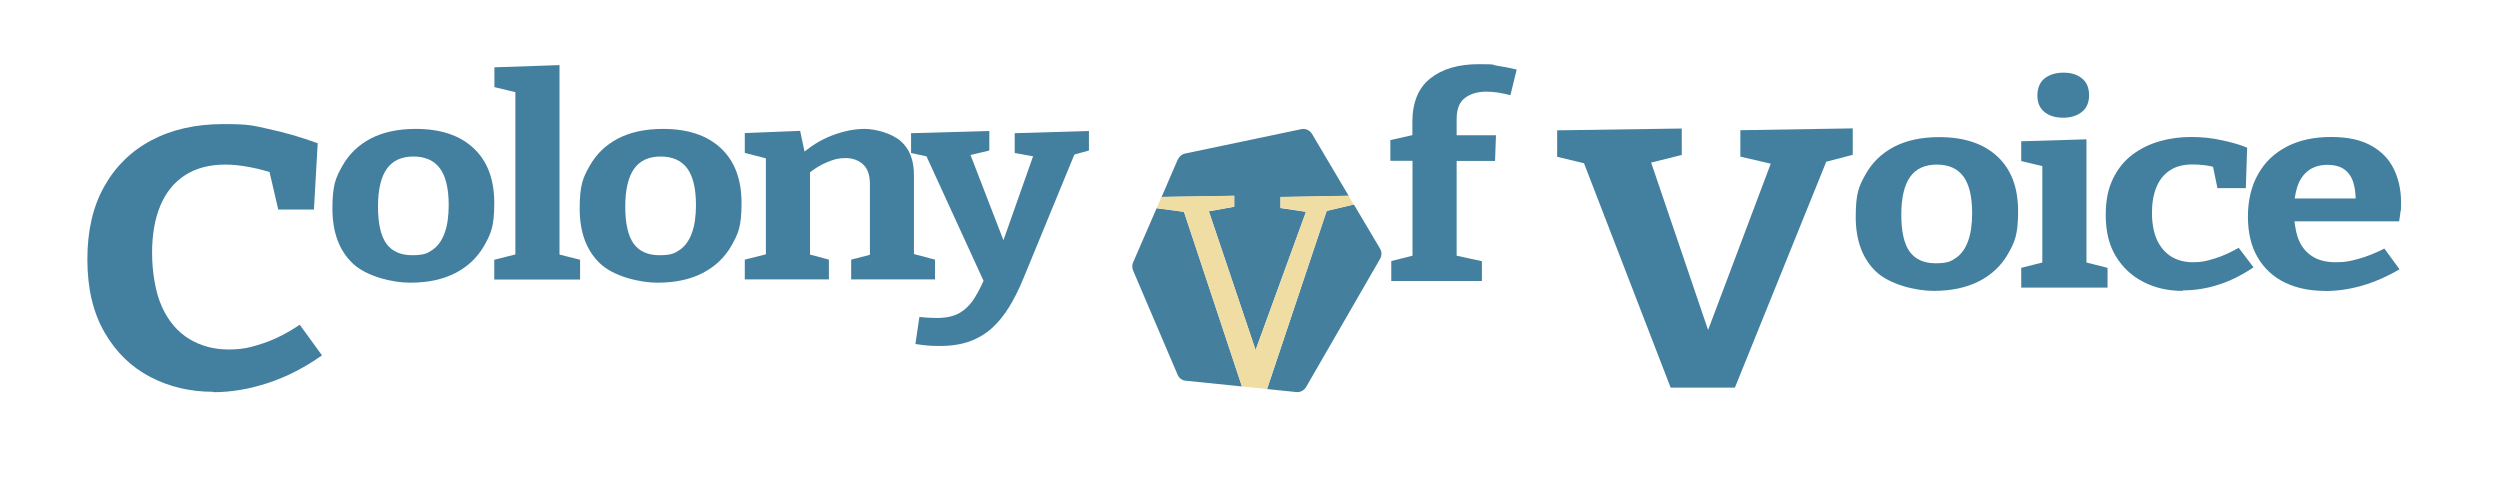
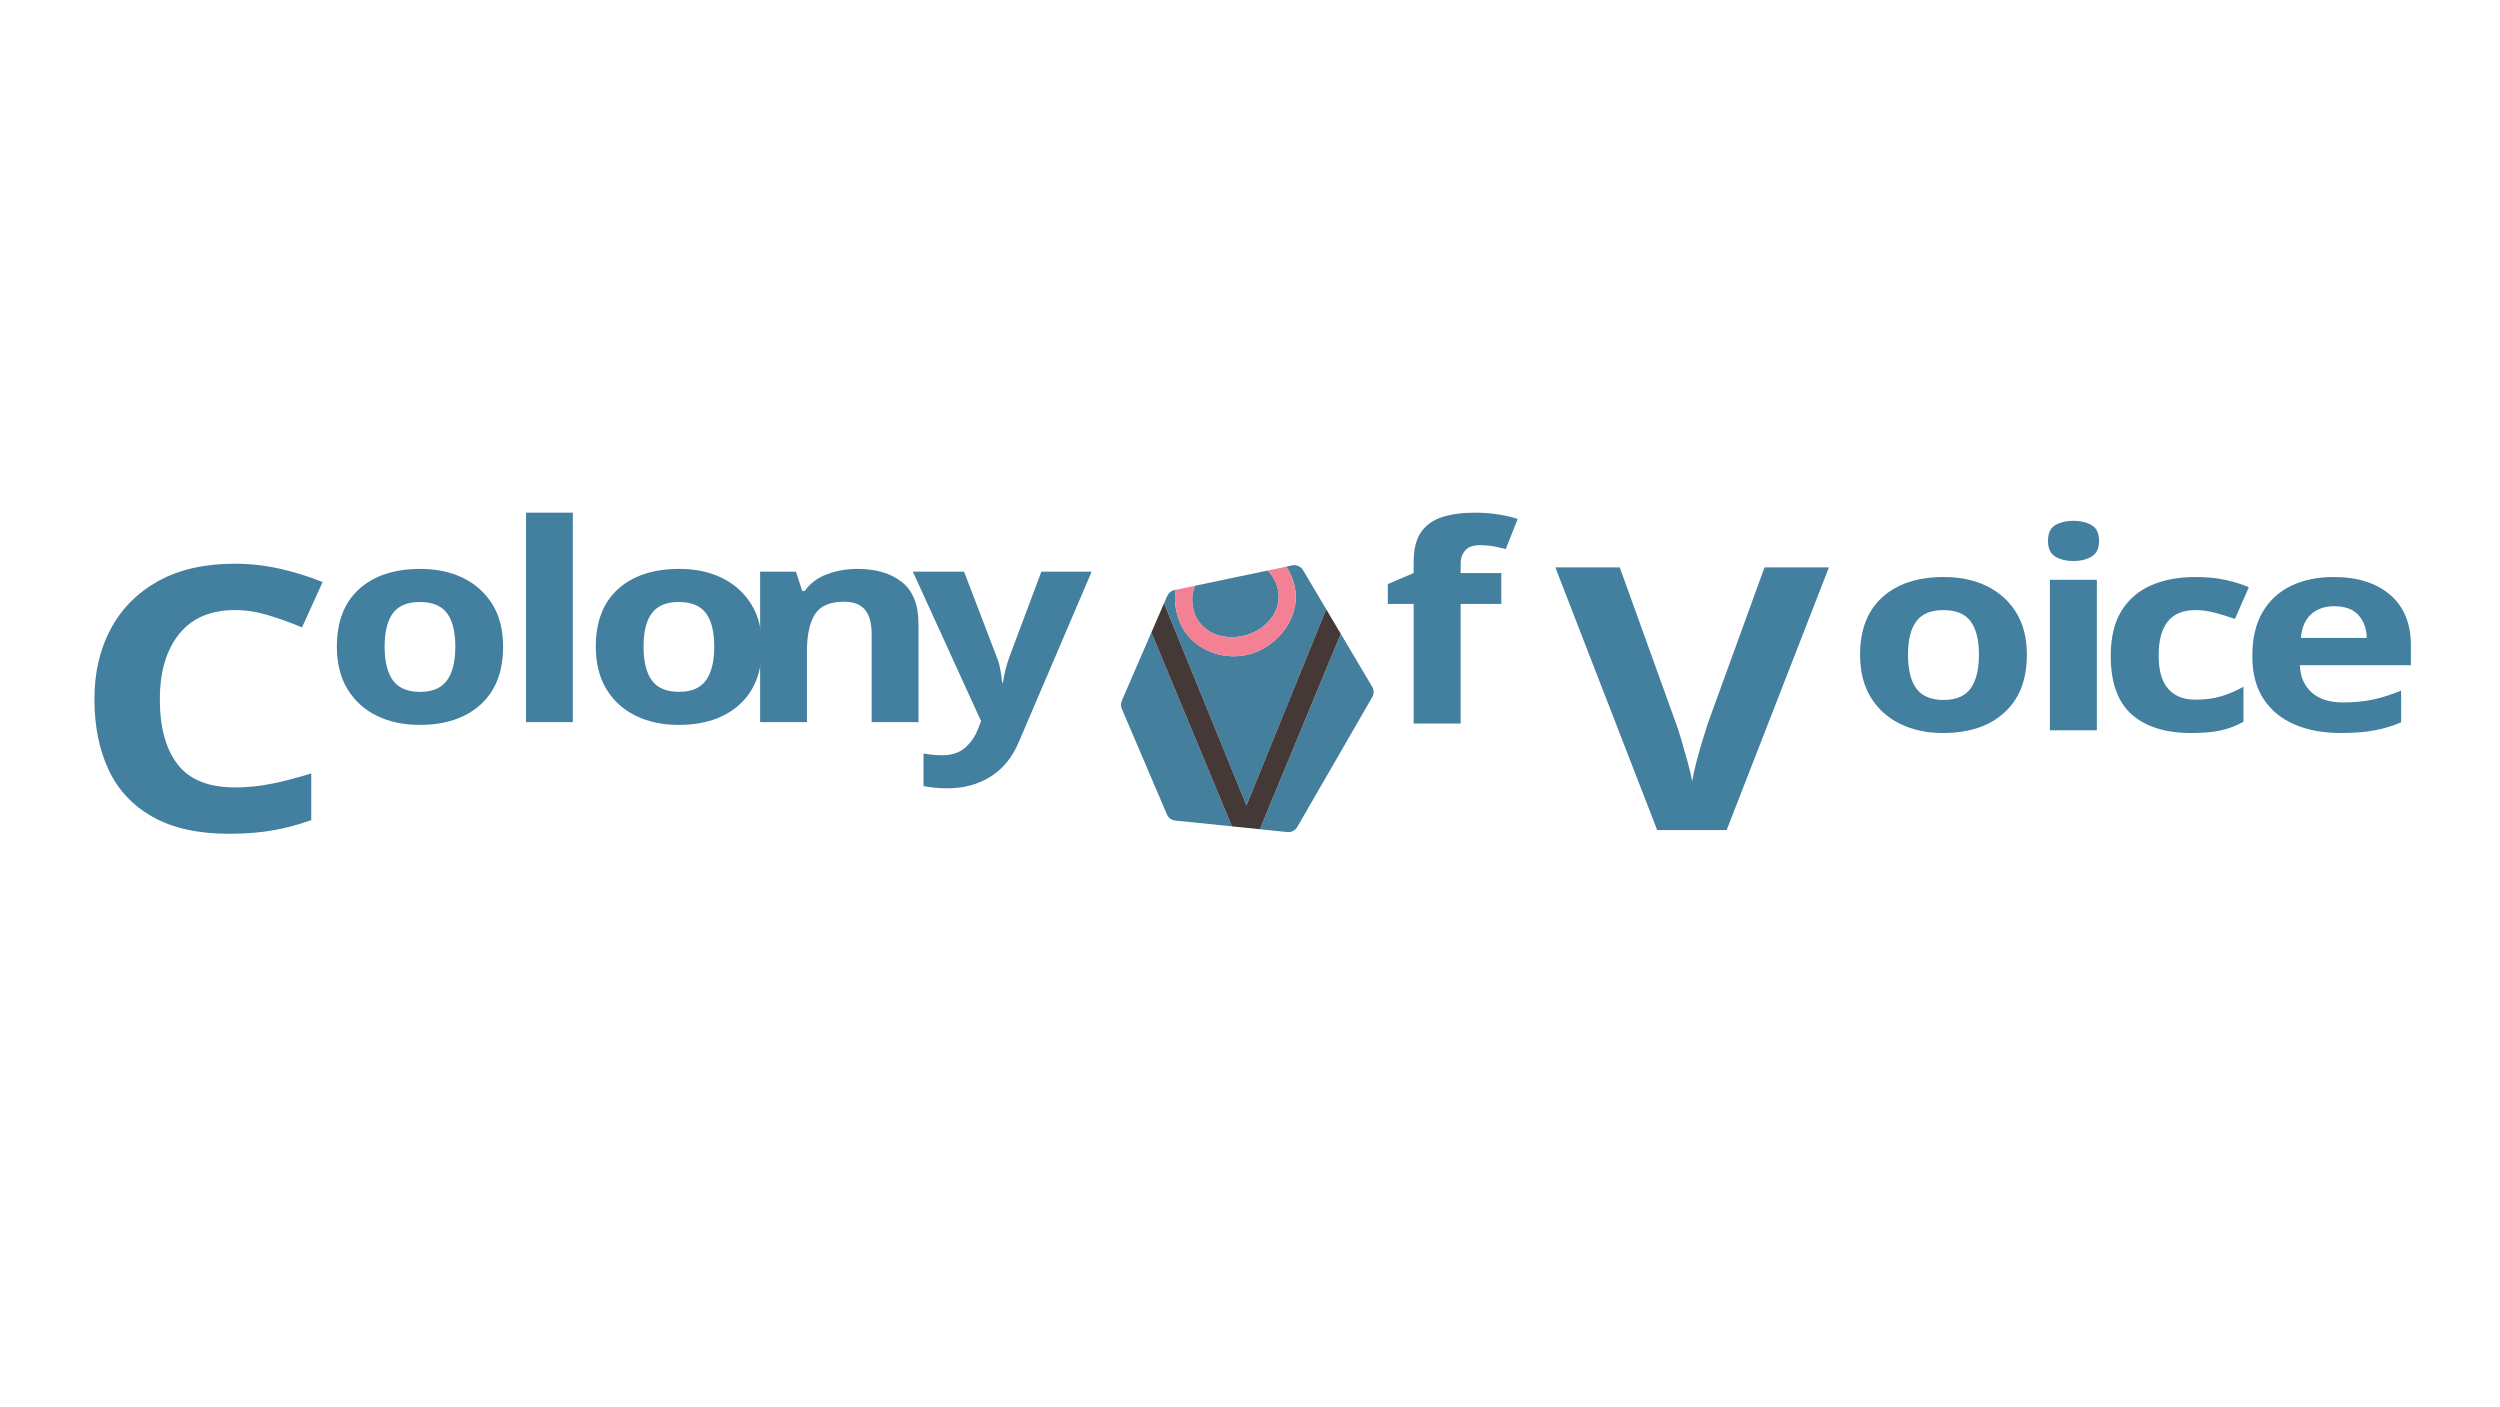
- <svg xmlns="http://www.w3.org/2000/svg" id="Layer_1" version="1.1" viewBox="0 0 1920 382.1">
+ <svg xmlns="http://www.w3.org/2000/svg" id="cov_logoMark" width="1920" height="1080" viewBox="0 0 1920 1080">
  <defs>
    <style>
-       .st0 {
+       .cls-1, .cls-2, .cls-3, .cls-4 {
        fill: #437f9e;
+         font-family: Bitter-Bold, Bitter;
+         font-variation-settings: 'wght' 700;
+         font-weight: 700;
      }

-       .st1 {
-         isolation: isolate;
+       .cls-1, .cls-5 {
+         letter-spacing: -.05em;
      }

-       .st2 {
+       .cls-1, .cls-4 {
+         font-size: 211.69px;
+       }
+ 
+       .cls-6 {
        fill: #447f9e;
      }

-       .st3 {
-         fill: #f0dda3;
+       .cls-7 {
+         fill: #453938;
+       }
+ 
+       .cls-2 {
+         letter-spacing: -.05em;
+       }
+ 
+       .cls-2, .cls-3 {
+         font-size: 282.56px;
+       }
+ 
+       .cls-3 {
+         letter-spacing: -.05em;
+       }
+ 
+       .cls-8 {
+         letter-spacing: -.08em;
+       }
+ 
+       .cls-9 {
+         letter-spacing: -.07em;
+       }
+ 
+       .cls-10 {
+         fill: #f38093;
      }
    </style>
  </defs>
-   <g class="st1">
-     <g id="cov_logoMark">
-       <g>
-         <g id="logoGroup">
-           <path class="st2" d="M904.6,122.3l-12.5,29,55.8-.9v8.4l-19.5,3.5,35.9,106.6,38.7-106.2-19.6-2.9v-8.4l52.2-1h.2l-28.2-47.6c-1.7-2.8-5-4.3-8.2-3.6l-89.2,18.7c-.6.1-1.2.3-1.8.6-1.6.8-3,2.2-3.7,3.9h0Z" />
-           <path class="st2" d="M888.3,159.9l-18.1,41.7c-.8,1.9-.8,4.1,0,6.1l34.2,80.1c1.1,2.6,3.5,4.4,6.3,4.6l43.1,4.4-44.5-134.1-21-2.8h0Z" />
-           <path class="st2" d="M1059.9,191l-20.1-33.9h-.2s-20.7,4.9-20.7,4.9l-45.8,136.8,22.5,2.3c1.5.1,2.9-.1,4.2-.8,1.3-.7,2.5-1.7,3.3-3.1l56.8-98.4c1.4-2.4,1.4-5.4,0-7.8h0Z" />
-           <polygon class="st3" points="973.1 298.8 1018.9 161.9 1039.6 157.1 1035.6 150.3 983.4 151.2 983.4 159.6 1003 162.6 964.3 268.8 928.4 162.2 947.9 158.7 947.9 150.3 892 151.2 888.3 159.9 909.3 162.7 953.8 296.8 973.1 298.8" />
-         </g>
-         <g class="st1">
-           <g class="st1">
-             <path class="st0" d="M1283.1,297.8l-68.5-177.4,10.7,7.1-29.4-7.1v-20.3l95.7-1.4v20.3l-31.7,7.9,5.5-9.9,49.5,145.5h-6.5l54-143.3,3.6,7.9-29.4-6.8v-20.3l86.3-1.4v20.3l-29.1,7.6,10.7-7.1-72.1,178.3h-49.1Z" />
-           </g>
-         </g>
-         <g class="st1">
-           <g class="st1">
-             <path class="st0" d="M1489.3,105.3c19,0,33.9,4.9,44.6,14.8,10.7,9.9,16,23.9,16,42.1s-2.6,23.6-7.7,32.7c-5.2,9.1-12.6,16.1-22.3,21.1-9.7,4.9-21.3,7.4-34.9,7.4s-33.8-4.9-44.2-14.8c-10.4-9.9-15.6-23.9-15.6-42.1s2.5-23.6,7.6-32.7c5.1-9.1,12.4-16.1,21.9-21.1,9.5-4.9,21.1-7.4,34.6-7.4ZM1487.6,126.4c-9.2,0-16.1,3.1-20.6,9.4-4.5,6.3-6.8,16-6.8,29.1s2.2,22.6,6.5,28.5c4.4,5.9,11,8.8,19.9,8.8s11.7-1.4,15.7-4.2c4-2.8,7.1-7.1,9.2-12.9,2.1-5.8,3.1-12.9,3.1-21.4,0-12.8-2.3-22.3-6.8-28.3-4.5-6-11.3-9-20.3-9Z" />
-             <path class="st0" d="M1602.4,203.5l-2.4-2.5,18.6,4.7v15.2h-66.3v-15.2l18.6-4.7-2.4,2.5v-77.3l2.2,1.9-18.4-4.4v-15.2l50.1-1.5v96.5ZM1584.5,90.4c-6,0-10.8-1.5-14.4-4.4-3.6-3-5.4-7.2-5.4-12.7s1.9-10.3,5.7-13.2c3.8-2.9,8.6-4.3,14.4-4.3s10.3,1.4,14,4.3c3.7,2.9,5.6,7.2,5.6,13s-1.9,10.1-5.7,13c-3.8,2.9-8.5,4.3-14.2,4.3Z" />
-           </g>
-           <g class="st1">
-             <path class="st0" d="M1676.2,223.4c-11.1,0-21.2-2.3-30.1-6.9-9-4.6-16-11.2-21.2-19.8-5.2-8.6-7.7-19.1-7.7-31.3s1.9-20.5,5.6-28.2c3.7-7.6,8.7-13.8,15-18.5,6.3-4.7,13.3-8.1,21.1-10.3s15.7-3.2,24-3.2,15.6.8,23.5,2.5c7.9,1.7,14.4,3.6,19.4,5.7l-1,31.1h-21.8l-3.6-17.4,2.7,1.7c-2.4-.8-5.4-1.5-8.8-1.9-3.5-.4-6.7-.6-9.6-.6-6.9,0-12.7,1.5-17.3,4.6-4.6,3-8,7.3-10.3,12.9-2.3,5.6-3.4,12.2-3.4,19.8s1.3,15.1,3.9,20.7c2.6,5.6,6.3,9.9,11,12.8,4.8,2.9,10.3,4.3,16.6,4.3s10.5-.9,16.5-2.8c6-1.8,12.2-4.6,18.6-8.3l11.4,15c-9,6.1-18.1,10.6-27.1,13.4-9,2.9-18.1,4.3-27.1,4.3Z" />
-           </g>
-           <g class="st1">
-             <path class="st0" d="M1785.5,223.4c-11.8,0-22.1-2.2-30.9-6.5-8.8-4.3-15.7-10.7-20.7-19.2-5-8.5-7.5-18.9-7.5-31.3s2.6-23.6,7.9-32.8c5.2-9.2,12.6-16.2,22.2-21.1,9.5-4.9,20.7-7.3,33.7-7.3s22.8,2.2,30.8,6.6c7.9,4.4,13.7,10.3,17.4,17.9,3.7,7.6,5.6,16.1,5.6,25.5s-.1,4.8-.4,7.1c-.2,2.3-.6,4.9-1.1,7.7h-88.6v-17.6h59.6l-4.4,2.8c.2-5.6-.4-10.6-1.7-14.9-1.3-4.3-3.6-7.7-6.8-10.1-3.2-2.4-7.7-3.6-13.3-3.6s-11.1,1.6-15,4.8c-3.9,3.2-6.6,7.4-8.2,12.8-1.6,5.4-2.4,11.3-2.4,17.8s1,14.4,3,20.3c2,5.9,5.4,10.6,10.3,14,4.8,3.4,11.1,5.1,18.9,5.1s11-.9,17.4-2.6c6.5-1.8,13.1-4.4,19.9-7.9l11.6,15.9c-9.5,5.6-19.1,9.8-28.8,12.6-9.7,2.8-19.1,4.1-28.3,4.1Z" />
-           </g>
-         </g>
-         <g class="st1">
-           <g class="st1">
-             <path class="st0" d="M1068.5,215.7v-15.2l19.4-4.9-3.1,3.2v-78.5l3.1,3.2h-20.1v-15.9l20.8-4.7-3.9,4.4v-13.5c0-15.1,4.6-26.3,13.8-33.6,9.2-7.3,21.6-10.9,37-10.9s9.2.4,13.9,1.1c4.8.7,9.9,1.7,15.4,3l-4.8,19.7c-3.1-.8-6.2-1.5-9.4-2-3.2-.5-6.3-.7-9.2-.7-6.6,0-12.1,1.6-16.3,4.8-4.3,3.2-6.4,8.6-6.4,16.2v16.1l-4.4-3.6h34.6l-.7,19.7h-32.9l3.4-3.2v78.5l-3.1-3.2,22.5,4.9v15.2h-69.5Z" />
-           </g>
-         </g>
-         <g class="st1">
-           <g class="st1">
-             <path class="st0" d="M319.3,99c19,0,33.8,4.9,44.4,14.8,10.6,9.9,15.9,23.9,15.9,42.1s-2.6,23.6-7.7,32.7c-5.2,9.1-12.5,16.1-22.2,21.1s-21.2,7.4-34.8,7.4-33.7-4.9-44-14.8c-10.4-9.9-15.6-23.9-15.6-42.1s2.5-23.6,7.6-32.7c5.1-9.1,12.3-16.1,21.8-21.1,9.5-4.9,21-7.4,34.5-7.4ZM317.6,120.2c-9.2,0-16,3.1-20.5,9.4-4.5,6.3-6.8,16-6.8,29.1s2.2,22.6,6.5,28.5c4.3,5.9,10.9,8.8,19.8,8.8s11.7-1.4,15.7-4.2c4-2.8,7.1-7.1,9.2-12.9,2.1-5.8,3.1-12.9,3.1-21.4,0-12.8-2.3-22.3-6.8-28.3-4.5-6-11.3-9-20.3-9Z" />
-             <path class="st0" d="M429.6,197.3l-2.7-2.5,18.6,4.7v15.2h-65.9v-15.2l18.6-4.7-2.4,2.5V69.2l2.2,2.1-18.3-4.4v-15.2l50-1.7v147.3Z" />
-             <path class="st0" d="M509.2,99c19,0,33.8,4.9,44.4,14.8,10.6,9.9,15.9,23.9,15.9,42.1s-2.6,23.6-7.7,32.7c-5.2,9.1-12.5,16.1-22.2,21.1s-21.2,7.4-34.8,7.4-33.7-4.9-44-14.8c-10.4-9.9-15.6-23.9-15.6-42.1s2.5-23.6,7.6-32.7c5.1-9.1,12.3-16.1,21.8-21.1,9.5-4.9,21-7.4,34.5-7.4ZM507.5,120.2c-9.2,0-16,3.1-20.5,9.4-4.5,6.3-6.8,16-6.8,29.1s2.2,22.6,6.5,28.5c4.3,5.9,10.9,8.8,19.8,8.8s11.7-1.4,15.7-4.2c4-2.8,7.1-7.1,9.2-12.9,2.1-5.8,3.1-12.9,3.1-21.4,0-12.8-2.3-22.3-6.8-28.3-4.5-6-11.3-9-20.3-9Z" />
-           </g>
-           <g class="st1">
-             <path class="st0" d="M572,214.6v-15.2l20.3-5.1-4.1,4.2v-80.7l4.1,4.9-20.3-5.3v-15.2l42.5-1.7,4.3,20.3-4.3-1.5c7.7-6.9,15.9-12,24.6-15.3,8.7-3.3,17-5,24.9-5s20,3,27.3,9c7.2,6,10.8,15.1,10.6,27.2v63.3l-3.1-4.2,19.3,5.1v15.2h-64.4v-15.2l18.3-4.7-3.9,4.4v-57.6c0-6.9-1.7-12-5.2-15.2-3.5-3.2-8-4.9-13.6-4.9s-9.1,1.1-14.2,3.2c-5.2,2.1-10.2,5.3-15.2,9.5l2.2-4.4v69.4l-3.1-4.4,17.6,4.7v15.2h-64.4Z" />
-           </g>
-           <g class="st1">
-             <path class="st0" d="M703,264.4l3.1-21c2.6.3,4.9.5,7.1.6,2.2.1,4.2.2,6.2.2,7.1,0,12.8-1.2,17.3-3.7,4.4-2.5,8.3-6.3,11.6-11.4,3.3-5.2,6.6-11.8,9.8-20l-1.2,9.9-46.3-101,3.1,2.5-14-3v-15.2l60.1-1.7v15l-16.9,4,1.7-2.5,30.6,79.2-8.2-1.5,27.3-77.3,1.7,3-16.7-3v-15.2l57-1.7v15l-15.2,4.2,4.6-2.5-39.8,96.7c-3.4,8.2-7,15.5-10.9,21.8s-8.2,11.7-13.2,16.2c-4.9,4.4-10.6,7.8-17.1,10.2-6.5,2.3-14.1,3.5-22.8,3.5s-11.9-.5-18.8-1.5Z" />
-           </g>
-         </g>
-         <g class="st1">
-           <g class="st1">
-             <path class="st0" d="M163.7,300.9c-17.6,0-33.7-3.8-48.3-11.4-14.6-7.6-26.3-19-35.1-34.2-8.8-15.2-13.2-33.9-13.2-56.1s4.3-40.5,12.9-55.9c8.6-15.4,20.7-27.3,36.4-35.6,15.7-8.3,34-12.4,55.1-12.4s22.7,1.2,34.5,3.7c11.8,2.5,24.5,6.1,38,11l-2.9,50.9h-27.4l-7.7-33.1,7.7,6.5c-7.5-2.6-14.7-4.6-21.6-5.9-6.9-1.3-13.2-2-19-2-12.2,0-22.5,2.7-30.9,8.1-8.4,5.4-14.7,13.1-19,23.3-4.3,10.2-6.4,22.3-6.4,36.5s2.5,30.4,7.6,41.4c5,11,12,19.2,20.9,24.6,8.9,5.4,19,8.1,30.1,8.1s17.2-1.6,26.6-4.7c9.3-3.1,18.7-7.9,28.2-14.3l17.1,23.5c-13.3,9.4-27.1,16.5-41.4,21.2-14.3,4.7-28.3,7.1-42,7.1Z" />
-           </g>
-         </g>
-       </g>
+   <text class="cls-3" transform="translate(1194.508 637.5053) scale(1.1439 1)">
+     <tspan x="0" y="0">V</tspan>
+   </text>
+   <text class="cls-4" transform="translate(1417.635 560.8461) scale(1.1439 1)">
+     <tspan class="cls-5" x="0" y="0">oi</tspan>
+     <tspan class="cls-9" x="168.29" y="0">c</tspan>
+     <tspan class="cls-5" x="263.34" y="0">e</tspan>
+   </text>
+   <text class="cls-1" transform="translate(1060.986 555.6782) scale(1.1439 1)">
+     <tspan x="0" y="0">f</tspan>
+   </text>
+   <g id="logo">
+     <g>
+       <path class="cls-6" d="M957.3,618.61l61.22-150.74-17.78-29.99c-1.7-2.88-5.06-4.35-8.34-3.67l-4.42.93s.08.1.1.16c2.78,4.44,4.74,9.04,5.92,13.8,1.51,6.09,1.57,12.04.22,17.86-1.35,5.82-3.75,11.17-7.19,16.04-3.45,4.88-7.64,9.03-12.58,12.46-4.95,3.43-10.22,5.83-15.81,7.21-5.43,1.34-10.97,1.69-16.66,1.05-5.69-.63-11.13-2.28-16.34-4.93-5.2-2.65-9.74-6.32-13.59-10.98s-6.61-10.38-8.27-17.14c-1.56-6.33-1.82-12.23-.81-17.71l13.5-2.83-14.51,3.04c-2.49.52-4.56,2.21-5.57,4.55l-7.1,16.39,4.7-10.85,63.31,155.31v.03Z" />
+       <path class="cls-6" d="M1053.86,527.46l-24.13-40.68-62.15,150.08-21.47-2.2-61.87-148.89-22.69,52.37c-.85,1.97-.86,4.21-.01,6.19l34.64,81.15c1.11,2.62,3.56,4.42,6.4,4.7l86.13,8.85c3.07.31,6.03-1.21,7.57-3.87l57.61-99.8c1.42-2.45,1.4-5.46-.05-7.9h.01Z" />
+       <path class="cls-6" d="M916.54,468.08c1.13,4.59,3.07,8.4,5.81,11.44,2.74,3.04,5.95,5.37,9.62,6.99,3.67,1.61,7.57,2.53,11.69,2.75,4.13.22,8.1-.14,11.94-1.09,4.34-1.07,8.3-2.78,11.87-5.11,3.58-2.35,6.58-5.16,8.99-8.45,2.42-3.29,4.08-6.88,4.97-10.79.9-3.89.84-7.93-.2-12.1-.72-2.92-1.95-5.79-3.72-8.64-1.11-1.8-2.45-3.42-3.98-4.91l-55.68,11.68c-1.38,2.97-2.14,6.03-2.23,9.15-.09,3.21.21,6.23.9,9.07h.03Z" />
+       <path class="cls-10" d="M903.78,470.69c1.66,6.76,4.43,12.46,8.27,17.14,3.85,4.67,8.37,8.34,13.59,10.98s10.65,4.3,16.34,4.93c5.69.63,11.24.28,16.66-1.05,5.58-1.38,10.86-3.79,15.81-7.21,4.95-3.43,9.15-7.59,12.58-12.46,3.45-4.88,5.84-10.22,7.19-16.04,1.35-5.82,1.28-11.77-.22-17.86-1.17-4.76-3.15-9.36-5.92-13.8-.04-.05-.08-.1-.1-.16h0l-14.43,3.03h0c1.53,1.49,2.88,3.12,3.98,4.91,1.77,2.84,3,5.71,3.72,8.64,1.02,4.17,1.09,8.2.2,12.1s-2.56,7.48-4.97,10.79c-2.41,3.29-5.41,6.11-8.99,8.45s-7.54,4.05-11.87,5.11c-3.84.94-7.81,1.31-11.94,1.09s-8.02-1.14-11.69-2.75-6.88-3.94-9.62-6.99c-2.74-3.04-4.68-6.85-5.81-11.44-.69-2.83-1-5.86-.9-9.07.09-3.12.84-6.17,2.23-9.15h0l-1.39.29-13.5,2.83c-1.01,5.48-.75,11.38.81,17.71h-.03Z" />
+       <polygon class="cls-7" points="967.57 636.85 1029.72 486.77 1029.72 486.77 1018.51 467.87 1018.51 467.87 957.3 618.61 893.99 463.29 889.28 474.15 884.25 485.77 884.25 485.77 946.11 634.65 967.57 636.85" />
    </g>
  </g>
+   <text class="cls-4" transform="translate(247.85 554.62) scale(1.14 1)">
+     <tspan class="cls-5" x="0" y="0">olo</tspan>
+     <tspan class="cls-8" x="278.16" y="0">n</tspan>
+     <tspan class="cls-5" x="397.56" y="0">y</tspan>
+   </text>
+   <text class="cls-2" transform="translate(53.83 637.51) scale(1.14 1)">
+     <tspan x="0" y="0">C</tspan>
+   </text>
</svg>
